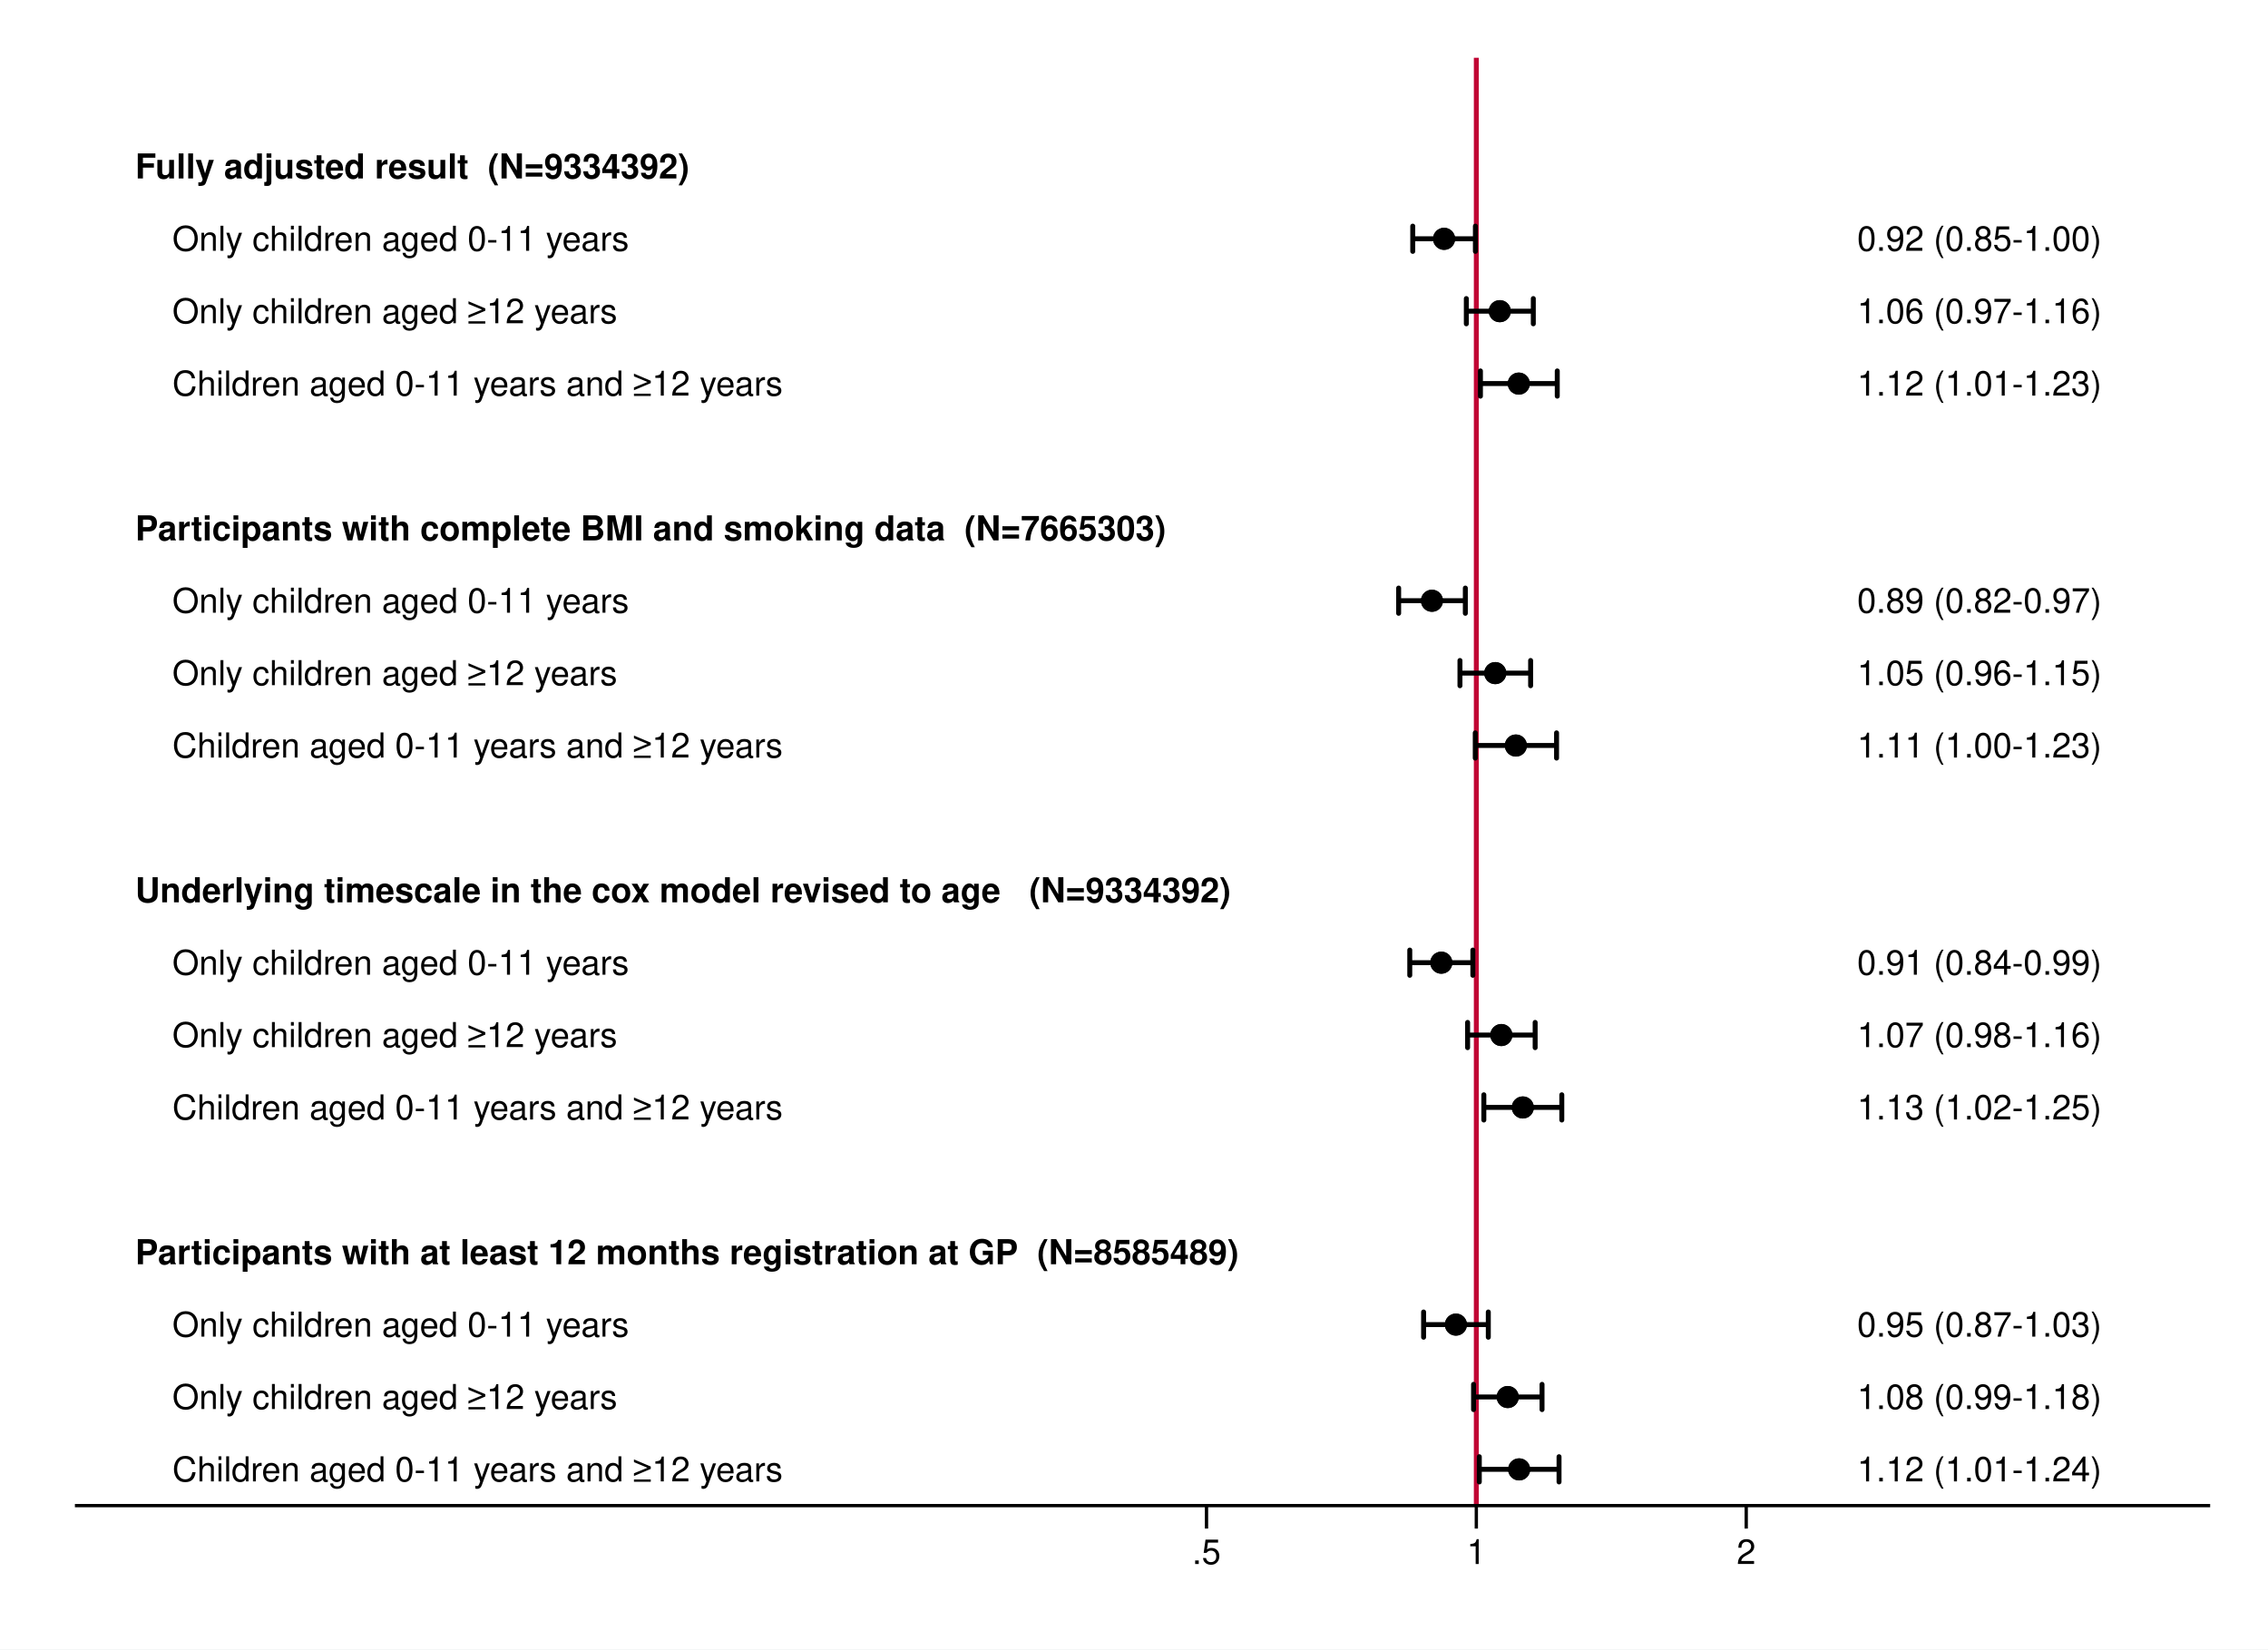
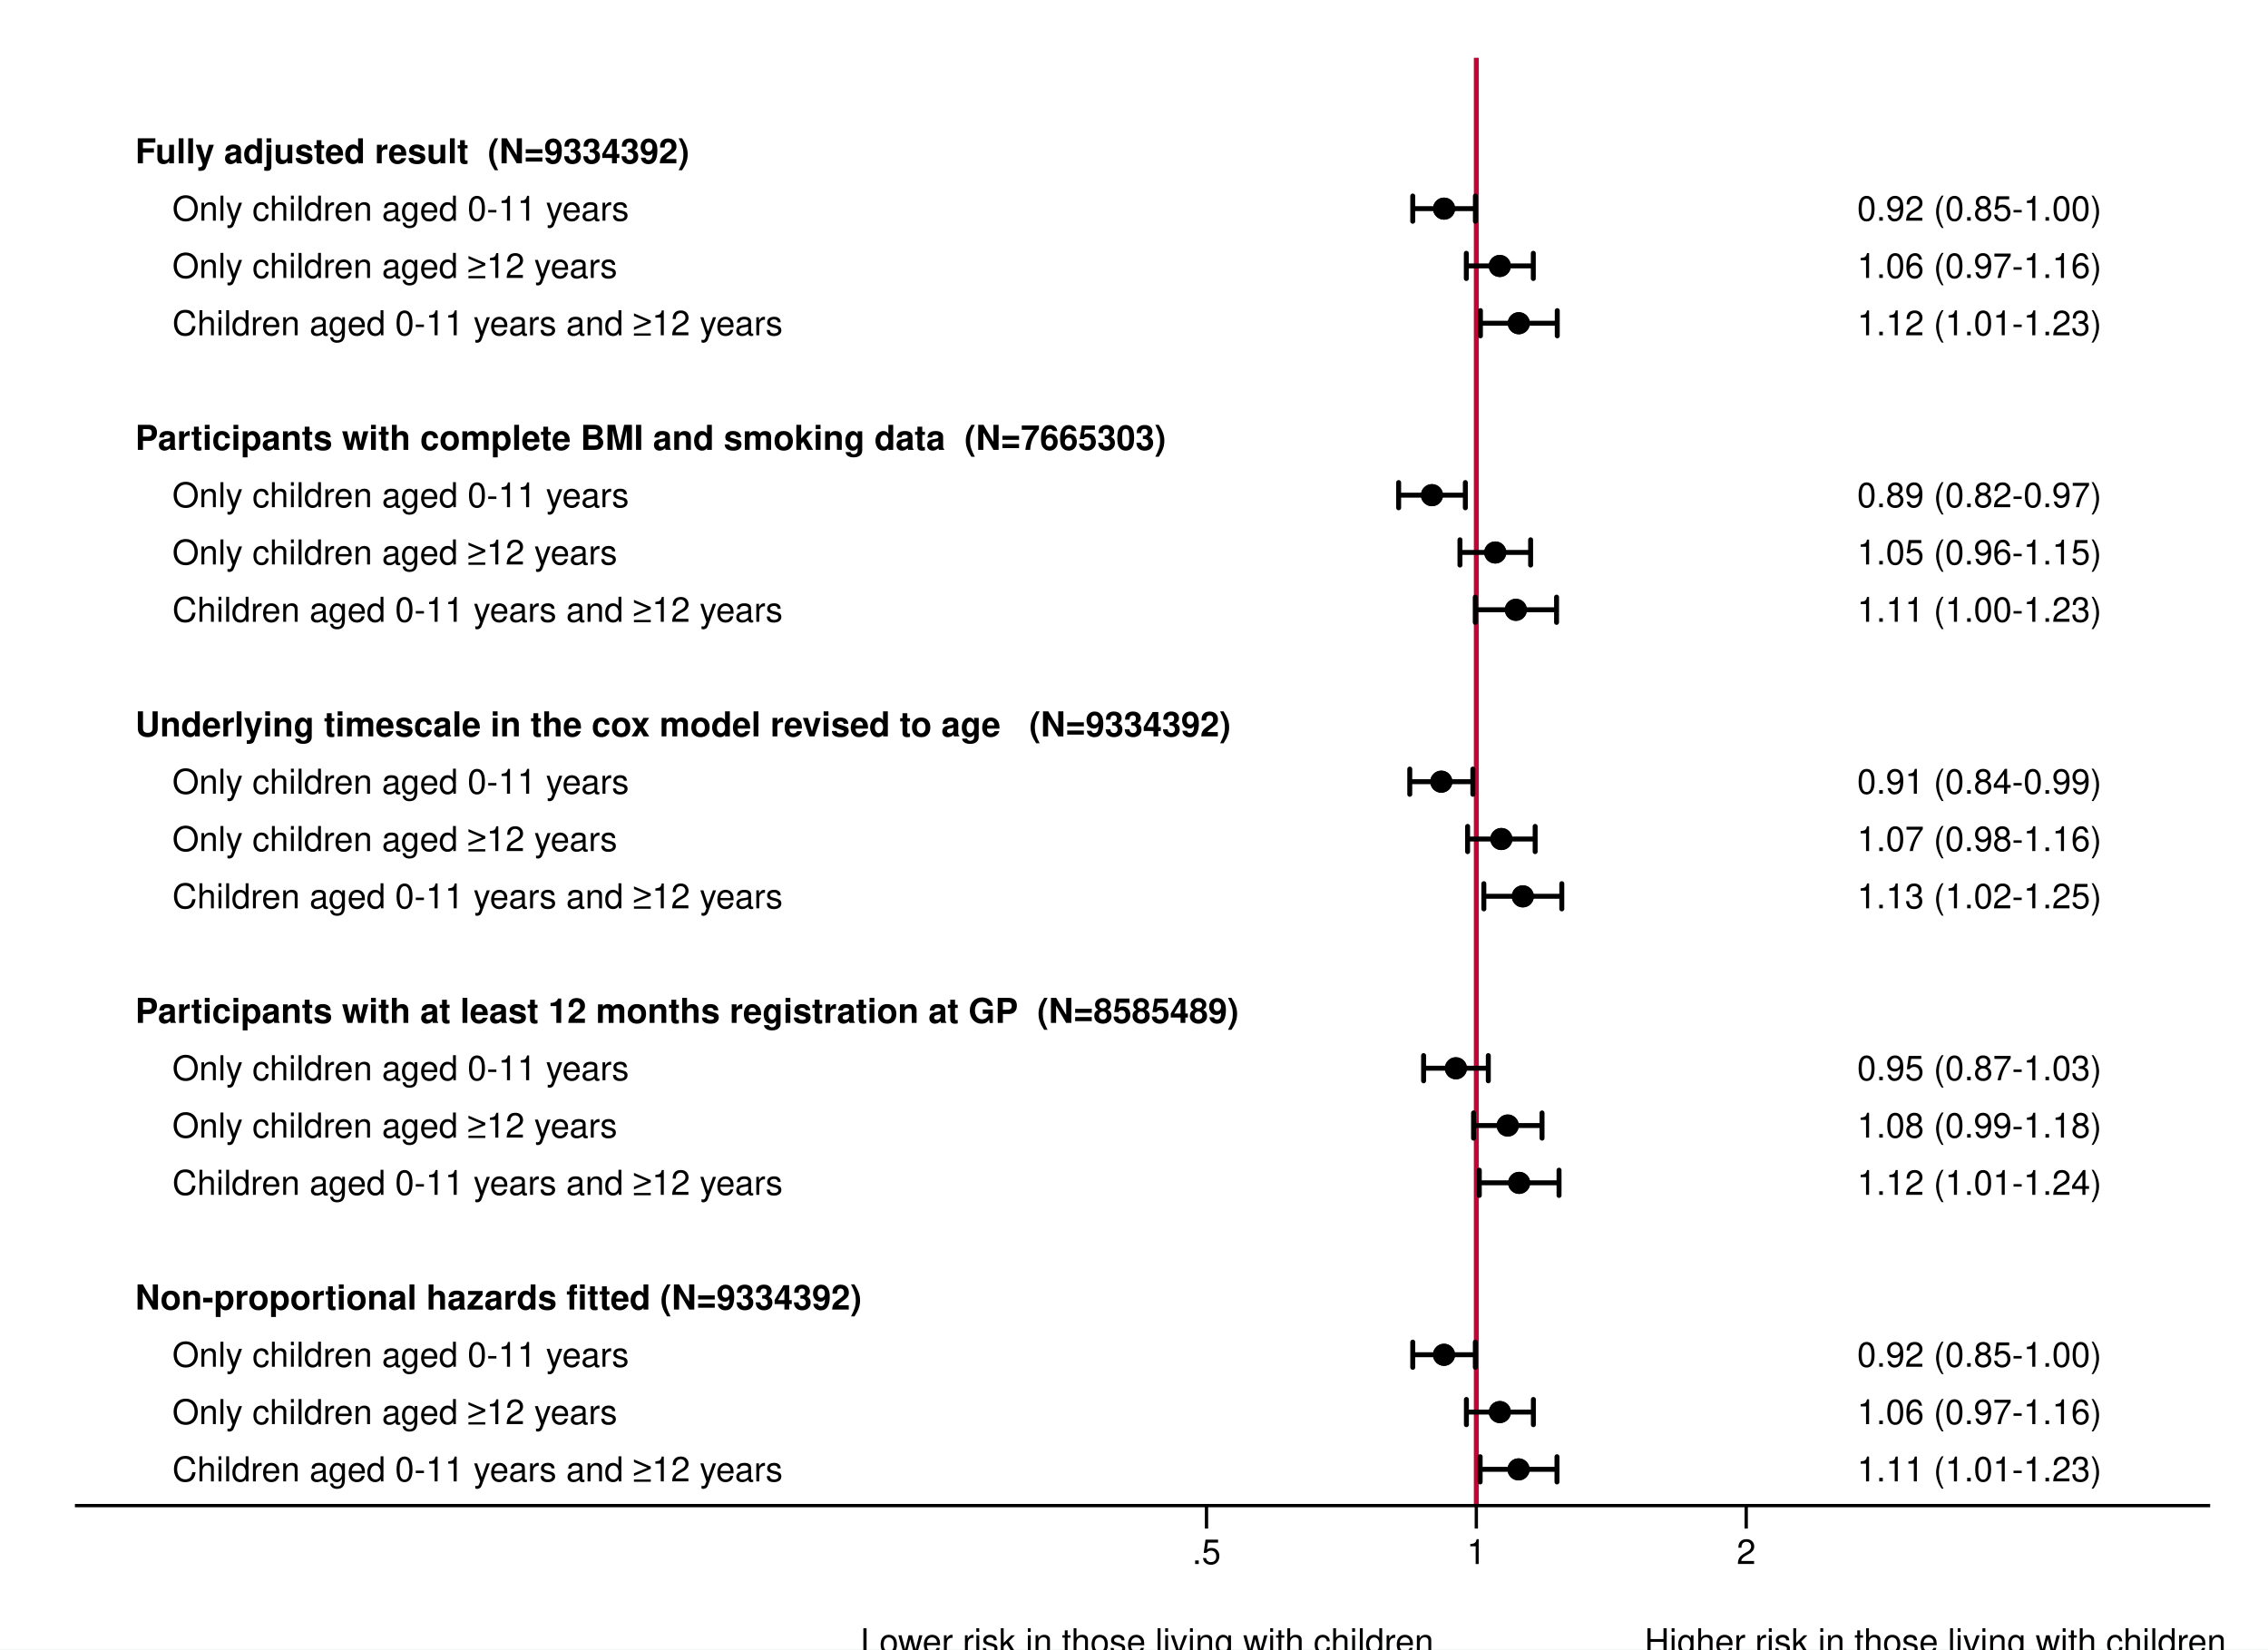
<svg xmlns="http://www.w3.org/2000/svg" version="1.1" width="5.50in" height="4.00in" viewBox="0 0 3960 2880">
  <rect x="0" y="0" width="3960" height="2880" style="fill:#EAF2F3;stroke:none" />
  <rect x="0.00" y="0.00" width="3959.88" height="2880.00" style="fill:#FFFFFF" />
  <rect x="2.88" y="2.88" width="3954.12" height="2874.24" style="fill:none;stroke:#FFFFFF;stroke-width:5.76" />
  <rect x="130.80" y="100.86" width="3728.22" height="2528.29" style="fill:#FFFFFF" />
  <rect x="133.68" y="103.74" width="3722.46" height="2522.53" style="fill:none;stroke:#FFFFFF;stroke-width:5.76" />
  <line x1="2577.71" y1="2629.15" x2="2577.71" y2="100.86" style="stroke:#C10534;stroke-width:8.64" />
-   <circle cx="2652.46" cy="2565.91" r="19.29" style="fill:#000000" />
-   <circle cx="2652.46" cy="2565.91" r="14.97" style="fill:none;stroke:#000000;stroke-width:8.64" />
-   <circle cx="2632.53" cy="2439.56" r="19.29" style="fill:#000000" />
-   <circle cx="2632.53" cy="2439.56" r="14.97" style="fill:none;stroke:#000000;stroke-width:8.64" />
-   <circle cx="2542.07" cy="2313.08" r="19.29" style="fill:#000000" />
-   <circle cx="2542.07" cy="2313.08" r="14.97" style="fill:none;stroke:#000000;stroke-width:8.64" />
-   <circle cx="2658.89" cy="1933.90" r="19.29" style="fill:#000000" />
-   <circle cx="2658.89" cy="1933.90" r="14.97" style="fill:none;stroke:#000000;stroke-width:8.64" />
-   <circle cx="2621.40" cy="1807.43" r="19.29" style="fill:#000000" />
-   <circle cx="2621.40" cy="1807.43" r="14.97" style="fill:none;stroke:#000000;stroke-width:8.64" />
-   <circle cx="2516.58" cy="1681.07" r="19.29" style="fill:#000000" />
-   <circle cx="2516.58" cy="1681.07" r="14.97" style="fill:none;stroke:#000000;stroke-width:8.64" />
-   <circle cx="2646.76" cy="1301.89" r="19.29" style="fill:#000000" />
-   <circle cx="2646.76" cy="1301.89" r="14.97" style="fill:none;stroke:#000000;stroke-width:8.64" />
-   <circle cx="2610.75" cy="1175.41" r="19.29" style="fill:#000000" />
-   <circle cx="2610.75" cy="1175.41" r="14.97" style="fill:none;stroke:#000000;stroke-width:8.64" />
-   <circle cx="2500.24" cy="1049.06" r="19.29" style="fill:#000000" />
-   <circle cx="2500.24" cy="1049.06" r="14.97" style="fill:none;stroke:#000000;stroke-width:8.64" />
-   <circle cx="2651.84" cy="669.88" r="19.29" style="fill:#000000" />
-   <circle cx="2651.84" cy="669.88" r="14.97" style="fill:none;stroke:#000000;stroke-width:8.64" />
-   <circle cx="2618.67" cy="543.40" r="19.29" style="fill:#000000" />
-   <circle cx="2618.67" cy="543.40" r="14.97" style="fill:none;stroke:#000000;stroke-width:8.64" />
-   <circle cx="2521.41" cy="417.05" r="19.29" style="fill:#000000" />
-   <circle cx="2521.41" cy="417.05" r="14.97" style="fill:none;stroke:#000000;stroke-width:8.64" />
-   <line x1="2582.91" y1="2565.79" x2="2722.13" y2="2565.79" style="stroke:#000000;stroke-width:8.64" />
-   <line x1="2722.13" y1="2587.82" x2="2722.13" y2="2543.76" stroke-linecap="round" style="stroke:#000000;stroke-width:8.64" />
-   <line x1="2582.91" y1="2587.82" x2="2582.91" y2="2543.76" stroke-linecap="round" style="stroke:#000000;stroke-width:8.64" />
-   <line x1="2572.89" y1="2439.44" x2="2692.43" y2="2439.44" style="stroke:#000000;stroke-width:8.64" />
-   <line x1="2692.43" y1="2461.46" x2="2692.43" y2="2417.41" stroke-linecap="round" style="stroke:#000000;stroke-width:8.64" />
-   <line x1="2572.89" y1="2461.46" x2="2572.89" y2="2417.41" stroke-linecap="round" style="stroke:#000000;stroke-width:8.64" />
-   <line x1="2485.64" y1="2313.08" x2="2598.63" y2="2313.08" style="stroke:#000000;stroke-width:8.64" />
-   <line x1="2598.63" y1="2335.11" x2="2598.63" y2="2291.06" stroke-linecap="round" style="stroke:#000000;stroke-width:8.64" />
-   <line x1="2485.64" y1="2335.11" x2="2485.64" y2="2291.06" stroke-linecap="round" style="stroke:#000000;stroke-width:8.64" />
-   <line x1="2590.83" y1="1933.78" x2="2726.95" y2="1933.78" style="stroke:#000000;stroke-width:8.64" />
-   <line x1="2726.95" y1="1955.81" x2="2726.95" y2="1911.75" stroke-linecap="round" style="stroke:#000000;stroke-width:8.64" />
-   <line x1="2590.83" y1="1955.81" x2="2590.83" y2="1911.75" stroke-linecap="round" style="stroke:#000000;stroke-width:8.64" />
-   <line x1="2562.49" y1="1807.43" x2="2680.43" y2="1807.43" style="stroke:#000000;stroke-width:8.64" />
-   <line x1="2680.43" y1="1829.45" x2="2680.43" y2="1785.40" stroke-linecap="round" style="stroke:#000000;stroke-width:8.64" />
-   <line x1="2562.49" y1="1829.45" x2="2562.49" y2="1785.40" stroke-linecap="round" style="stroke:#000000;stroke-width:8.64" />
-   <line x1="2461.51" y1="1681.07" x2="2571.65" y2="1681.07" style="stroke:#000000;stroke-width:8.64" />
-   <line x1="2571.65" y1="1703.10" x2="2571.65" y2="1659.04" stroke-linecap="round" style="stroke:#000000;stroke-width:8.64" />
-   <line x1="2461.51" y1="1703.10" x2="2461.51" y2="1659.04" stroke-linecap="round" style="stroke:#000000;stroke-width:8.64" />
-   <line x1="2575.86" y1="1301.77" x2="2717.80" y2="1301.77" style="stroke:#000000;stroke-width:8.64" />
-   <line x1="2717.80" y1="1323.80" x2="2717.80" y2="1279.74" stroke-linecap="round" style="stroke:#000000;stroke-width:8.64" />
-   <line x1="2575.86" y1="1323.80" x2="2575.86" y2="1279.74" stroke-linecap="round" style="stroke:#000000;stroke-width:8.64" />
-   <line x1="2549.13" y1="1175.41" x2="2672.51" y2="1175.41" style="stroke:#000000;stroke-width:8.64" />
-   <line x1="2672.51" y1="1197.44" x2="2672.51" y2="1153.39" stroke-linecap="round" style="stroke:#000000;stroke-width:8.64" />
-   <line x1="2549.13" y1="1197.44" x2="2549.13" y2="1153.39" stroke-linecap="round" style="stroke:#000000;stroke-width:8.64" />
-   <line x1="2442.08" y1="1048.94" x2="2558.53" y2="1048.94" style="stroke:#000000;stroke-width:8.64" />
-   <line x1="2558.53" y1="1070.97" x2="2558.53" y2="1026.91" stroke-linecap="round" style="stroke:#000000;stroke-width:8.64" />
-   <line x1="2442.08" y1="1070.97" x2="2442.08" y2="1026.91" stroke-linecap="round" style="stroke:#000000;stroke-width:8.64" />
-   <line x1="2584.89" y1="669.76" x2="2719.03" y2="669.76" style="stroke:#000000;stroke-width:8.64" />
-   <line x1="2719.03" y1="691.78" x2="2719.03" y2="647.73" stroke-linecap="round" style="stroke:#000000;stroke-width:8.64" />
-   <line x1="2584.89" y1="691.78" x2="2584.89" y2="647.73" stroke-linecap="round" style="stroke:#000000;stroke-width:8.64" />
-   <line x1="2560.26" y1="543.40" x2="2677.21" y2="543.40" style="stroke:#000000;stroke-width:8.64" />
-   <line x1="2677.21" y1="565.43" x2="2677.21" y2="521.38" stroke-linecap="round" style="stroke:#000000;stroke-width:8.64" />
-   <line x1="2560.26" y1="565.43" x2="2560.26" y2="521.38" stroke-linecap="round" style="stroke:#000000;stroke-width:8.64" />
-   <line x1="2466.71" y1="416.93" x2="2576.10" y2="416.93" style="stroke:#000000;stroke-width:8.64" />
-   <line x1="2576.10" y1="438.95" x2="2576.10" y2="394.90" stroke-linecap="round" style="stroke:#000000;stroke-width:8.64" />
-   <line x1="2466.71" y1="438.95" x2="2466.71" y2="394.90" stroke-linecap="round" style="stroke:#000000;stroke-width:8.64" />
+   <circle cx="2651.47" cy="2565.91" r="19.29" style="fill:#000000" />
+   <circle cx="2651.47" cy="2565.91" r="14.97" style="fill:none;stroke:#000000;stroke-width:8.64" />
+   <circle cx="2618.80" cy="2465.80" r="19.29" style="fill:#000000" />
+   <circle cx="2618.80" cy="2465.80" r="14.97" style="fill:none;stroke:#000000;stroke-width:8.64" />
+   <circle cx="2521.28" cy="2365.80" r="19.29" style="fill:#000000" />
+   <circle cx="2521.28" cy="2365.80" r="14.97" style="fill:none;stroke:#000000;stroke-width:8.64" />
+   <circle cx="2652.46" cy="2065.58" r="19.29" style="fill:#000000" />
+   <circle cx="2652.46" cy="2065.58" r="14.97" style="fill:none;stroke:#000000;stroke-width:8.64" />
+   <circle cx="2632.53" cy="1965.46" r="19.29" style="fill:#000000" />
+   <circle cx="2632.53" cy="1965.46" r="14.97" style="fill:none;stroke:#000000;stroke-width:8.64" />
+   <circle cx="2542.07" cy="1865.47" r="19.29" style="fill:#000000" />
+   <circle cx="2542.07" cy="1865.47" r="14.97" style="fill:none;stroke:#000000;stroke-width:8.64" />
+   <circle cx="2658.89" cy="1565.24" r="19.29" style="fill:#000000" />
+   <circle cx="2658.89" cy="1565.24" r="14.97" style="fill:none;stroke:#000000;stroke-width:8.64" />
+   <circle cx="2621.40" cy="1465.12" r="19.29" style="fill:#000000" />
+   <circle cx="2621.40" cy="1465.12" r="14.97" style="fill:none;stroke:#000000;stroke-width:8.64" />
+   <circle cx="2516.58" cy="1365.01" r="19.29" style="fill:#000000" />
+   <circle cx="2516.58" cy="1365.01" r="14.97" style="fill:none;stroke:#000000;stroke-width:8.64" />
+   <circle cx="2646.76" cy="1064.90" r="19.29" style="fill:#000000" />
+   <circle cx="2646.76" cy="1064.90" r="14.97" style="fill:none;stroke:#000000;stroke-width:8.64" />
+   <circle cx="2610.75" cy="964.79" r="19.29" style="fill:#000000" />
+   <circle cx="2610.75" cy="964.79" r="14.97" style="fill:none;stroke:#000000;stroke-width:8.64" />
+   <circle cx="2500.24" cy="864.67" r="19.29" style="fill:#000000" />
+   <circle cx="2500.24" cy="864.67" r="14.97" style="fill:none;stroke:#000000;stroke-width:8.64" />
+   <circle cx="2651.84" cy="564.44" r="19.29" style="fill:#000000" />
+   <circle cx="2651.84" cy="564.44" r="14.97" style="fill:none;stroke:#000000;stroke-width:8.64" />
+   <circle cx="2618.67" cy="464.45" r="19.29" style="fill:#000000" />
+   <circle cx="2618.67" cy="464.45" r="14.97" style="fill:none;stroke:#000000;stroke-width:8.64" />
+   <circle cx="2521.41" cy="364.33" r="19.29" style="fill:#000000" />
+   <circle cx="2521.41" cy="364.33" r="14.97" style="fill:none;stroke:#000000;stroke-width:8.64" />
+   <line x1="2584.39" y1="2565.79" x2="2718.54" y2="2565.79" style="stroke:#000000;stroke-width:8.64" />
+   <line x1="2718.54" y1="2587.82" x2="2718.54" y2="2543.76" stroke-linecap="round" style="stroke:#000000;stroke-width:8.64" />
+   <line x1="2584.39" y1="2587.82" x2="2584.39" y2="2543.76" stroke-linecap="round" style="stroke:#000000;stroke-width:8.64" />
+   <line x1="2560.39" y1="2465.80" x2="2677.33" y2="2465.80" style="stroke:#000000;stroke-width:8.64" />
+   <line x1="2677.33" y1="2487.82" x2="2677.33" y2="2443.77" stroke-linecap="round" style="stroke:#000000;stroke-width:8.64" />
+   <line x1="2560.39" y1="2487.82" x2="2560.39" y2="2443.77" stroke-linecap="round" style="stroke:#000000;stroke-width:8.64" />
+   <line x1="2466.71" y1="2365.68" x2="2575.98" y2="2365.68" style="stroke:#000000;stroke-width:8.64" />
+   <line x1="2575.98" y1="2387.71" x2="2575.98" y2="2343.65" stroke-linecap="round" style="stroke:#000000;stroke-width:8.64" />
+   <line x1="2466.71" y1="2387.71" x2="2466.71" y2="2343.65" stroke-linecap="round" style="stroke:#000000;stroke-width:8.64" />
+   <line x1="2582.91" y1="2065.45" x2="2722.13" y2="2065.45" style="stroke:#000000;stroke-width:8.64" />
+   <line x1="2722.13" y1="2087.48" x2="2722.13" y2="2043.42" stroke-linecap="round" style="stroke:#000000;stroke-width:8.64" />
+   <line x1="2582.91" y1="2087.48" x2="2582.91" y2="2043.42" stroke-linecap="round" style="stroke:#000000;stroke-width:8.64" />
+   <line x1="2572.89" y1="1965.46" x2="2692.43" y2="1965.46" style="stroke:#000000;stroke-width:8.64" />
+   <line x1="2692.43" y1="1987.49" x2="2692.43" y2="1943.43" stroke-linecap="round" style="stroke:#000000;stroke-width:8.64" />
+   <line x1="2572.89" y1="1987.49" x2="2572.89" y2="1943.43" stroke-linecap="round" style="stroke:#000000;stroke-width:8.64" />
+   <line x1="2485.64" y1="1865.34" x2="2598.63" y2="1865.34" style="stroke:#000000;stroke-width:8.64" />
+   <line x1="2598.63" y1="1887.37" x2="2598.63" y2="1843.31" stroke-linecap="round" style="stroke:#000000;stroke-width:8.64" />
+   <line x1="2485.64" y1="1887.37" x2="2485.64" y2="1843.31" stroke-linecap="round" style="stroke:#000000;stroke-width:8.64" />
+   <line x1="2590.83" y1="1565.12" x2="2726.95" y2="1565.12" style="stroke:#000000;stroke-width:8.64" />
+   <line x1="2726.95" y1="1587.14" x2="2726.95" y2="1543.09" stroke-linecap="round" style="stroke:#000000;stroke-width:8.64" />
+   <line x1="2590.83" y1="1587.14" x2="2590.83" y2="1543.09" stroke-linecap="round" style="stroke:#000000;stroke-width:8.64" />
+   <line x1="2562.49" y1="1465.12" x2="2680.43" y2="1465.12" style="stroke:#000000;stroke-width:8.64" />
+   <line x1="2680.43" y1="1487.15" x2="2680.43" y2="1443.09" stroke-linecap="round" style="stroke:#000000;stroke-width:8.64" />
+   <line x1="2562.49" y1="1487.15" x2="2562.49" y2="1443.09" stroke-linecap="round" style="stroke:#000000;stroke-width:8.64" />
+   <line x1="2461.51" y1="1365.01" x2="2571.65" y2="1365.01" style="stroke:#000000;stroke-width:8.64" />
+   <line x1="2571.65" y1="1387.03" x2="2571.65" y2="1342.98" stroke-linecap="round" style="stroke:#000000;stroke-width:8.64" />
+   <line x1="2461.51" y1="1387.03" x2="2461.51" y2="1342.98" stroke-linecap="round" style="stroke:#000000;stroke-width:8.64" />
+   <line x1="2575.86" y1="1064.78" x2="2717.80" y2="1064.78" style="stroke:#000000;stroke-width:8.64" />
+   <line x1="2717.80" y1="1086.81" x2="2717.80" y2="1042.75" stroke-linecap="round" style="stroke:#000000;stroke-width:8.64" />
+   <line x1="2575.86" y1="1086.81" x2="2575.86" y2="1042.75" stroke-linecap="round" style="stroke:#000000;stroke-width:8.64" />
+   <line x1="2549.13" y1="964.66" x2="2672.51" y2="964.66" style="stroke:#000000;stroke-width:8.64" />
+   <line x1="2672.51" y1="986.69" x2="2672.51" y2="942.63" stroke-linecap="round" style="stroke:#000000;stroke-width:8.64" />
+   <line x1="2549.13" y1="986.69" x2="2549.13" y2="942.63" stroke-linecap="round" style="stroke:#000000;stroke-width:8.64" />
+   <line x1="2442.08" y1="864.67" x2="2558.53" y2="864.67" style="stroke:#000000;stroke-width:8.64" />
+   <line x1="2558.53" y1="886.70" x2="2558.53" y2="842.64" stroke-linecap="round" style="stroke:#000000;stroke-width:8.64" />
+   <line x1="2442.08" y1="886.70" x2="2442.08" y2="842.64" stroke-linecap="round" style="stroke:#000000;stroke-width:8.64" />
+   <line x1="2584.89" y1="564.44" x2="2719.03" y2="564.44" style="stroke:#000000;stroke-width:8.64" />
+   <line x1="2719.03" y1="586.47" x2="2719.03" y2="542.41" stroke-linecap="round" style="stroke:#000000;stroke-width:8.64" />
+   <line x1="2584.89" y1="586.47" x2="2584.89" y2="542.41" stroke-linecap="round" style="stroke:#000000;stroke-width:8.64" />
+   <line x1="2560.26" y1="464.32" x2="2677.21" y2="464.32" style="stroke:#000000;stroke-width:8.64" />
+   <line x1="2677.21" y1="486.35" x2="2677.21" y2="442.30" stroke-linecap="round" style="stroke:#000000;stroke-width:8.64" />
+   <line x1="2560.26" y1="486.35" x2="2560.26" y2="442.30" stroke-linecap="round" style="stroke:#000000;stroke-width:8.64" />
+   <line x1="2466.71" y1="364.33" x2="2576.10" y2="364.33" style="stroke:#000000;stroke-width:8.64" />
+   <line x1="2576.10" y1="386.36" x2="2576.10" y2="342.30" stroke-linecap="round" style="stroke:#000000;stroke-width:8.64" />
+   <line x1="2466.71" y1="386.36" x2="2466.71" y2="342.30" stroke-linecap="round" style="stroke:#000000;stroke-width:8.64" />
  <text x="236.12" y="2586.83" style="font-family:'Helvetica';font-size:60.02px;fill:#000000" />
-   <text x="236.12" y="2460.47" style="font-family:'Helvetica';font-size:60.02px;fill:#000000" />
-   <text x="236.12" y="2334.12" style="font-family:'Helvetica';font-size:60.02px;fill:#000000" />
-   <text x="236.12" y="2207.65" style="font-family:'Helvetica';font-weight:bold;font-size:60.02px;fill:#000000">Participants with at least 12 months registration at GP  (N=8585489)</text>
-   <text x="236.12" y="2081.29" style="font-family:'Helvetica';font-size:60.02px;fill:#000000" />
-   <text x="236.12" y="1954.82" style="font-family:'Helvetica';font-size:60.02px;fill:#000000" />
-   <text x="236.12" y="1828.46" style="font-family:'Helvetica';font-size:60.02px;fill:#000000" />
-   <text x="236.12" y="1702.11" style="font-family:'Helvetica';font-size:60.02px;fill:#000000" />
-   <text x="236.12" y="1575.63" style="font-family:'Helvetica';font-weight:bold;font-size:60.02px;fill:#000000">Underlying timescale in the cox model revised to age   (N=9334392)</text>
-   <text x="236.12" y="1449.28" style="font-family:'Helvetica';font-size:60.02px;fill:#000000" />
-   <text x="236.12" y="1322.81" style="font-family:'Helvetica';font-size:60.02px;fill:#000000" />
-   <text x="236.12" y="1196.45" style="font-family:'Helvetica';font-size:60.02px;fill:#000000" />
-   <text x="236.12" y="1069.98" style="font-family:'Helvetica';font-size:60.02px;fill:#000000" />
-   <text x="236.12" y="943.62" style="font-family:'Helvetica';font-weight:bold;font-size:60.02px;fill:#000000">Participants with complete BMI and smoking data  (N=7665303)</text>
-   <text x="236.12" y="817.27" style="font-family:'Helvetica';font-size:60.02px;fill:#000000" />
-   <text x="236.12" y="690.79" style="font-family:'Helvetica';font-size:60.02px;fill:#000000" />
-   <text x="236.12" y="564.44" style="font-family:'Helvetica';font-size:60.02px;fill:#000000" />
-   <text x="236.12" y="437.96" style="font-family:'Helvetica';font-size:60.02px;fill:#000000" />
-   <text x="236.12" y="311.61" style="font-family:'Helvetica';font-weight:bold;font-size:60.02px;fill:#000000">Fully adjusted result  (N=9334392)</text>
+   <text x="236.12" y="2486.83" style="font-family:'Helvetica';font-size:60.02px;fill:#000000" />
+   <text x="236.12" y="2386.72" style="font-family:'Helvetica';font-size:60.02px;fill:#000000" />
+   <text x="236.12" y="2286.72" style="font-family:'Helvetica';font-weight:bold;font-size:60.02px;fill:#000000">Non-proportional hazards fitted (N=9334392)</text>
+   <text x="236.12" y="2186.61" style="font-family:'Helvetica';font-size:60.02px;fill:#000000" />
+   <text x="236.12" y="2086.49" style="font-family:'Helvetica';font-size:60.02px;fill:#000000" />
+   <text x="236.12" y="1986.50" style="font-family:'Helvetica';font-size:60.02px;fill:#000000" />
+   <text x="236.12" y="1886.38" style="font-family:'Helvetica';font-size:60.02px;fill:#000000" />
+   <text x="236.12" y="1786.26" style="font-family:'Helvetica';font-weight:bold;font-size:60.02px;fill:#000000">Participants with at least 12 months registration at GP  (N=8585489)</text>
+   <text x="236.12" y="1686.27" style="font-family:'Helvetica';font-size:60.02px;fill:#000000" />
+   <text x="236.12" y="1586.15" style="font-family:'Helvetica';font-size:60.02px;fill:#000000" />
+   <text x="236.12" y="1486.16" style="font-family:'Helvetica';font-size:60.02px;fill:#000000" />
+   <text x="236.12" y="1386.04" style="font-family:'Helvetica';font-size:60.02px;fill:#000000" />
+   <text x="236.12" y="1285.93" style="font-family:'Helvetica';font-weight:bold;font-size:60.02px;fill:#000000">Underlying timescale in the cox model revised to age   (N=9334392)</text>
+   <text x="236.12" y="1185.93" style="font-family:'Helvetica';font-size:60.02px;fill:#000000" />
+   <text x="236.12" y="1085.82" style="font-family:'Helvetica';font-size:60.02px;fill:#000000" />
+   <text x="236.12" y="985.70" style="font-family:'Helvetica';font-size:60.02px;fill:#000000" />
+   <text x="236.12" y="885.71" style="font-family:'Helvetica';font-size:60.02px;fill:#000000" />
+   <text x="236.12" y="785.59" style="font-family:'Helvetica';font-weight:bold;font-size:60.02px;fill:#000000">Participants with complete BMI and smoking data  (N=7665303)</text>
+   <text x="236.12" y="685.60" style="font-family:'Helvetica';font-size:60.02px;fill:#000000" />
+   <text x="236.12" y="585.48" style="font-family:'Helvetica';font-size:60.02px;fill:#000000" />
+   <text x="236.12" y="485.36" style="font-family:'Helvetica';font-size:60.02px;fill:#000000" />
+   <text x="236.12" y="385.37" style="font-family:'Helvetica';font-size:60.02px;fill:#000000" />
+   <text x="236.12" y="285.25" style="font-family:'Helvetica';font-weight:bold;font-size:60.02px;fill:#000000">Fully adjusted result  (N=9334392)</text>
  <text x="236.12" y="185.26" style="font-family:'Helvetica';font-size:60.02px;fill:#000000" />
  <text x="300.84" y="2586.83" style="font-family:'Helvetica';font-size:60.02px;fill:#000000">Children aged 0-11 years and ≥12 years</text>
-   <text x="300.84" y="2460.47" style="font-family:'Helvetica';font-size:60.02px;fill:#000000">Only children aged ≥12 years</text>
-   <text x="300.84" y="2334.12" style="font-family:'Helvetica';font-size:60.02px;fill:#000000">Only children aged 0-11 years</text>
-   <text x="300.84" y="1954.82" style="font-family:'Helvetica';font-size:60.02px;fill:#000000">Children aged 0-11 years and ≥12 years</text>
-   <text x="300.84" y="1828.46" style="font-family:'Helvetica';font-size:60.02px;fill:#000000">Only children aged ≥12 years</text>
-   <text x="300.84" y="1702.11" style="font-family:'Helvetica';font-size:60.02px;fill:#000000">Only children aged 0-11 years</text>
-   <text x="300.84" y="1322.81" style="font-family:'Helvetica';font-size:60.02px;fill:#000000">Children aged 0-11 years and ≥12 years</text>
-   <text x="300.84" y="1196.45" style="font-family:'Helvetica';font-size:60.02px;fill:#000000">Only children aged ≥12 years</text>
-   <text x="300.84" y="1069.98" style="font-family:'Helvetica';font-size:60.02px;fill:#000000">Only children aged 0-11 years</text>
-   <text x="300.84" y="690.79" style="font-family:'Helvetica';font-size:60.02px;fill:#000000">Children aged 0-11 years and ≥12 years</text>
-   <text x="300.84" y="564.44" style="font-family:'Helvetica';font-size:60.02px;fill:#000000">Only children aged ≥12 years</text>
-   <text x="300.84" y="437.96" style="font-family:'Helvetica';font-size:60.02px;fill:#000000">Only children aged 0-11 years</text>
-   <text x="3242.62" y="2586.83" style="font-family:'Helvetica';font-size:60.02px;fill:#000000">1.12 (1.01-1.24)</text>
-   <text x="3242.62" y="2460.47" style="font-family:'Helvetica';font-size:60.02px;fill:#000000">1.08 (0.99-1.18)</text>
-   <text x="3242.62" y="2334.12" style="font-family:'Helvetica';font-size:60.02px;fill:#000000">0.95 (0.87-1.03)</text>
-   <text x="3242.62" y="1954.82" style="font-family:'Helvetica';font-size:60.02px;fill:#000000">1.13 (1.02-1.25)</text>
-   <text x="3242.62" y="1828.46" style="font-family:'Helvetica';font-size:60.02px;fill:#000000">1.07 (0.98-1.16)</text>
-   <text x="3242.62" y="1702.11" style="font-family:'Helvetica';font-size:60.02px;fill:#000000">0.91 (0.84-0.99)</text>
-   <text x="3242.62" y="1322.81" style="font-family:'Helvetica';font-size:60.02px;fill:#000000">1.11 (1.00-1.23)</text>
-   <text x="3242.62" y="1196.45" style="font-family:'Helvetica';font-size:60.02px;fill:#000000">1.05 (0.96-1.15)</text>
-   <text x="3242.62" y="1069.98" style="font-family:'Helvetica';font-size:60.02px;fill:#000000">0.89 (0.82-0.97)</text>
-   <text x="3242.62" y="690.79" style="font-family:'Helvetica';font-size:60.02px;fill:#000000">1.12 (1.01-1.23)</text>
-   <text x="3242.62" y="564.44" style="font-family:'Helvetica';font-size:60.02px;fill:#000000">1.06 (0.97-1.16)</text>
-   <text x="3242.62" y="437.96" style="font-family:'Helvetica';font-size:60.02px;fill:#000000">0.92 (0.85-1.00)</text>
+   <text x="300.84" y="2486.83" style="font-family:'Helvetica';font-size:60.02px;fill:#000000">Only children aged ≥12 years</text>
+   <text x="300.84" y="2386.72" style="font-family:'Helvetica';font-size:60.02px;fill:#000000">Only children aged 0-11 years</text>
+   <text x="300.84" y="2086.49" style="font-family:'Helvetica';font-size:60.02px;fill:#000000">Children aged 0-11 years and ≥12 years</text>
+   <text x="300.84" y="1986.50" style="font-family:'Helvetica';font-size:60.02px;fill:#000000">Only children aged ≥12 years</text>
+   <text x="300.84" y="1886.38" style="font-family:'Helvetica';font-size:60.02px;fill:#000000">Only children aged 0-11 years</text>
+   <text x="300.84" y="1586.15" style="font-family:'Helvetica';font-size:60.02px;fill:#000000">Children aged 0-11 years and ≥12 years</text>
+   <text x="300.84" y="1486.16" style="font-family:'Helvetica';font-size:60.02px;fill:#000000">Only children aged ≥12 years</text>
+   <text x="300.84" y="1386.04" style="font-family:'Helvetica';font-size:60.02px;fill:#000000">Only children aged 0-11 years</text>
+   <text x="300.84" y="1085.82" style="font-family:'Helvetica';font-size:60.02px;fill:#000000">Children aged 0-11 years and ≥12 years</text>
+   <text x="300.84" y="985.70" style="font-family:'Helvetica';font-size:60.02px;fill:#000000">Only children aged ≥12 years</text>
+   <text x="300.84" y="885.71" style="font-family:'Helvetica';font-size:60.02px;fill:#000000">Only children aged 0-11 years</text>
+   <text x="300.84" y="585.48" style="font-family:'Helvetica';font-size:60.02px;fill:#000000">Children aged 0-11 years and ≥12 years</text>
+   <text x="300.84" y="485.36" style="font-family:'Helvetica';font-size:60.02px;fill:#000000">Only children aged ≥12 years</text>
+   <text x="300.84" y="385.37" style="font-family:'Helvetica';font-size:60.02px;fill:#000000">Only children aged 0-11 years</text>
+   <text x="3242.62" y="2586.83" style="font-family:'Helvetica';font-size:60.02px;fill:#000000">1.11 (1.01-1.23)</text>
+   <text x="3242.62" y="2486.83" style="font-family:'Helvetica';font-size:60.02px;fill:#000000">1.06 (0.97-1.16)</text>
+   <text x="3242.62" y="2386.72" style="font-family:'Helvetica';font-size:60.02px;fill:#000000">0.92 (0.85-1.00)</text>
+   <text x="3242.62" y="2086.49" style="font-family:'Helvetica';font-size:60.02px;fill:#000000">1.12 (1.01-1.24)</text>
+   <text x="3242.62" y="1986.50" style="font-family:'Helvetica';font-size:60.02px;fill:#000000">1.08 (0.99-1.18)</text>
+   <text x="3242.62" y="1886.38" style="font-family:'Helvetica';font-size:60.02px;fill:#000000">0.95 (0.87-1.03)</text>
+   <text x="3242.62" y="1586.15" style="font-family:'Helvetica';font-size:60.02px;fill:#000000">1.13 (1.02-1.25)</text>
+   <text x="3242.62" y="1486.16" style="font-family:'Helvetica';font-size:60.02px;fill:#000000">1.07 (0.98-1.16)</text>
+   <text x="3242.62" y="1386.04" style="font-family:'Helvetica';font-size:60.02px;fill:#000000">0.91 (0.84-0.99)</text>
+   <text x="3242.62" y="1085.82" style="font-family:'Helvetica';font-size:60.02px;fill:#000000">1.11 (1.00-1.23)</text>
+   <text x="3242.62" y="985.70" style="font-family:'Helvetica';font-size:60.02px;fill:#000000">1.05 (0.96-1.15)</text>
+   <text x="3242.62" y="885.71" style="font-family:'Helvetica';font-size:60.02px;fill:#000000">0.89 (0.82-0.97)</text>
+   <text x="3242.62" y="585.48" style="font-family:'Helvetica';font-size:60.02px;fill:#000000">1.12 (1.01-1.23)</text>
+   <text x="3242.62" y="485.36" style="font-family:'Helvetica';font-size:60.02px;fill:#000000">1.06 (0.97-1.16)</text>
+   <text x="3242.62" y="385.37" style="font-family:'Helvetica';font-size:60.02px;fill:#000000">0.92 (0.85-1.00)</text>
  <text x="3242.62" y="2586.83" style="font-family:'Helvetica';font-size:60.02px;fill:#000000" />
-   <text x="3242.62" y="2460.47" style="font-family:'Helvetica';font-size:60.02px;fill:#000000" />
-   <text x="3242.62" y="2334.12" style="font-family:'Helvetica';font-size:60.02px;fill:#000000" />
-   <text x="3242.62" y="2207.65" style="font-family:'Helvetica';font-size:60.02px;fill:#000000" />
-   <text x="3242.62" y="2081.29" style="font-family:'Helvetica';font-size:60.02px;fill:#000000" />
-   <text x="3242.62" y="1954.82" style="font-family:'Helvetica';font-size:60.02px;fill:#000000" />
-   <text x="3242.62" y="1828.46" style="font-family:'Helvetica';font-size:60.02px;fill:#000000" />
-   <text x="3242.62" y="1702.11" style="font-family:'Helvetica';font-size:60.02px;fill:#000000" />
-   <text x="3242.62" y="1575.63" style="font-family:'Helvetica';font-size:60.02px;fill:#000000" />
-   <text x="3242.62" y="1449.28" style="font-family:'Helvetica';font-size:60.02px;fill:#000000" />
-   <text x="3242.62" y="1322.81" style="font-family:'Helvetica';font-size:60.02px;fill:#000000" />
-   <text x="3242.62" y="1196.45" style="font-family:'Helvetica';font-size:60.02px;fill:#000000" />
-   <text x="3242.62" y="1069.98" style="font-family:'Helvetica';font-size:60.02px;fill:#000000" />
-   <text x="3242.62" y="943.62" style="font-family:'Helvetica';font-size:60.02px;fill:#000000" />
-   <text x="3242.62" y="817.27" style="font-family:'Helvetica';font-size:60.02px;fill:#000000" />
-   <text x="3242.62" y="690.79" style="font-family:'Helvetica';font-size:60.02px;fill:#000000" />
-   <text x="3242.62" y="564.44" style="font-family:'Helvetica';font-size:60.02px;fill:#000000" />
-   <text x="3242.62" y="437.96" style="font-family:'Helvetica';font-size:60.02px;fill:#000000" />
-   <text x="3242.62" y="311.61" style="font-family:'Helvetica';font-size:60.02px;fill:#000000" />
+   <text x="3242.62" y="2486.83" style="font-family:'Helvetica';font-size:60.02px;fill:#000000" />
+   <text x="3242.62" y="2386.72" style="font-family:'Helvetica';font-size:60.02px;fill:#000000" />
+   <text x="3242.62" y="2286.72" style="font-family:'Helvetica';font-size:60.02px;fill:#000000" />
+   <text x="3242.62" y="2186.61" style="font-family:'Helvetica';font-size:60.02px;fill:#000000" />
+   <text x="3242.62" y="2086.49" style="font-family:'Helvetica';font-size:60.02px;fill:#000000" />
+   <text x="3242.62" y="1986.50" style="font-family:'Helvetica';font-size:60.02px;fill:#000000" />
+   <text x="3242.62" y="1886.38" style="font-family:'Helvetica';font-size:60.02px;fill:#000000" />
+   <text x="3242.62" y="1786.26" style="font-family:'Helvetica';font-size:60.02px;fill:#000000" />
+   <text x="3242.62" y="1686.27" style="font-family:'Helvetica';font-size:60.02px;fill:#000000" />
+   <text x="3242.62" y="1586.15" style="font-family:'Helvetica';font-size:60.02px;fill:#000000" />
+   <text x="3242.62" y="1486.16" style="font-family:'Helvetica';font-size:60.02px;fill:#000000" />
+   <text x="3242.62" y="1386.04" style="font-family:'Helvetica';font-size:60.02px;fill:#000000" />
+   <text x="3242.62" y="1285.93" style="font-family:'Helvetica';font-size:60.02px;fill:#000000" />
+   <text x="3242.62" y="1185.93" style="font-family:'Helvetica';font-size:60.02px;fill:#000000" />
+   <text x="3242.62" y="1085.82" style="font-family:'Helvetica';font-size:60.02px;fill:#000000" />
+   <text x="3242.62" y="985.70" style="font-family:'Helvetica';font-size:60.02px;fill:#000000" />
+   <text x="3242.62" y="885.71" style="font-family:'Helvetica';font-size:60.02px;fill:#000000" />
+   <text x="3242.62" y="785.59" style="font-family:'Helvetica';font-size:60.02px;fill:#000000" />
+   <text x="3242.62" y="685.60" style="font-family:'Helvetica';font-size:60.02px;fill:#000000" />
+   <text x="3242.62" y="585.48" style="font-family:'Helvetica';font-size:60.02px;fill:#000000" />
+   <text x="3242.62" y="485.36" style="font-family:'Helvetica';font-size:60.02px;fill:#000000" />
+   <text x="3242.62" y="385.37" style="font-family:'Helvetica';font-size:60.02px;fill:#000000" />
+   <text x="3242.62" y="285.25" style="font-family:'Helvetica';font-size:60.02px;fill:#000000" />
  <text x="3242.62" y="185.26" style="font-family:'Helvetica';font-size:60.02px;fill:#000000" />
-   <text x="2002.89" y="2966.13" style="font-family:'Helvetica';font-size:60.02px;fill:#000000" text-anchor="middle">Lower risk in those living with children</text>
-   <text x="3379.12" y="2966.13" style="font-family:'Helvetica';font-size:60.02px;fill:#000000" text-anchor="middle">Higher risk in those living with children</text>
+   <text x="2002.89" y="2887.05" style="font-family:'Helvetica';font-size:60.02px;fill:#000000" text-anchor="middle">Lower risk in those living with children</text>
+   <text x="3379.12" y="2887.05" style="font-family:'Helvetica';font-size:60.02px;fill:#000000" text-anchor="middle">Higher risk in those living with children</text>
  <line x1="130.80" y1="2629.15" x2="130.80" y2="100.86" style="stroke:#FFFFFF;stroke-width:5.76" />
  <line x1="130.80" y1="2629.15" x2="3859.02" y2="2629.15" style="stroke:#000000;stroke-width:5.76" />
  <line x1="2106.60" y1="2629.15" x2="2106.60" y2="2669.25" style="stroke:#000000;stroke-width:5.76" />
  <text x="2106.60" y="2731.12" style="font-family:'Helvetica';font-size:60.02px;fill:#000000" text-anchor="middle">.5</text>
  <line x1="2577.71" y1="2629.15" x2="2577.71" y2="2669.25" style="stroke:#000000;stroke-width:5.76" />
  <text x="2577.71" y="2731.12" style="font-family:'Helvetica';font-size:60.02px;fill:#000000" text-anchor="middle">1</text>
  <line x1="3048.95" y1="2629.15" x2="3048.95" y2="2669.25" style="stroke:#000000;stroke-width:5.76" />
  <text x="3048.95" y="2731.12" style="font-family:'Helvetica';font-size:60.02px;fill:#000000" text-anchor="middle">2</text>
</svg>
